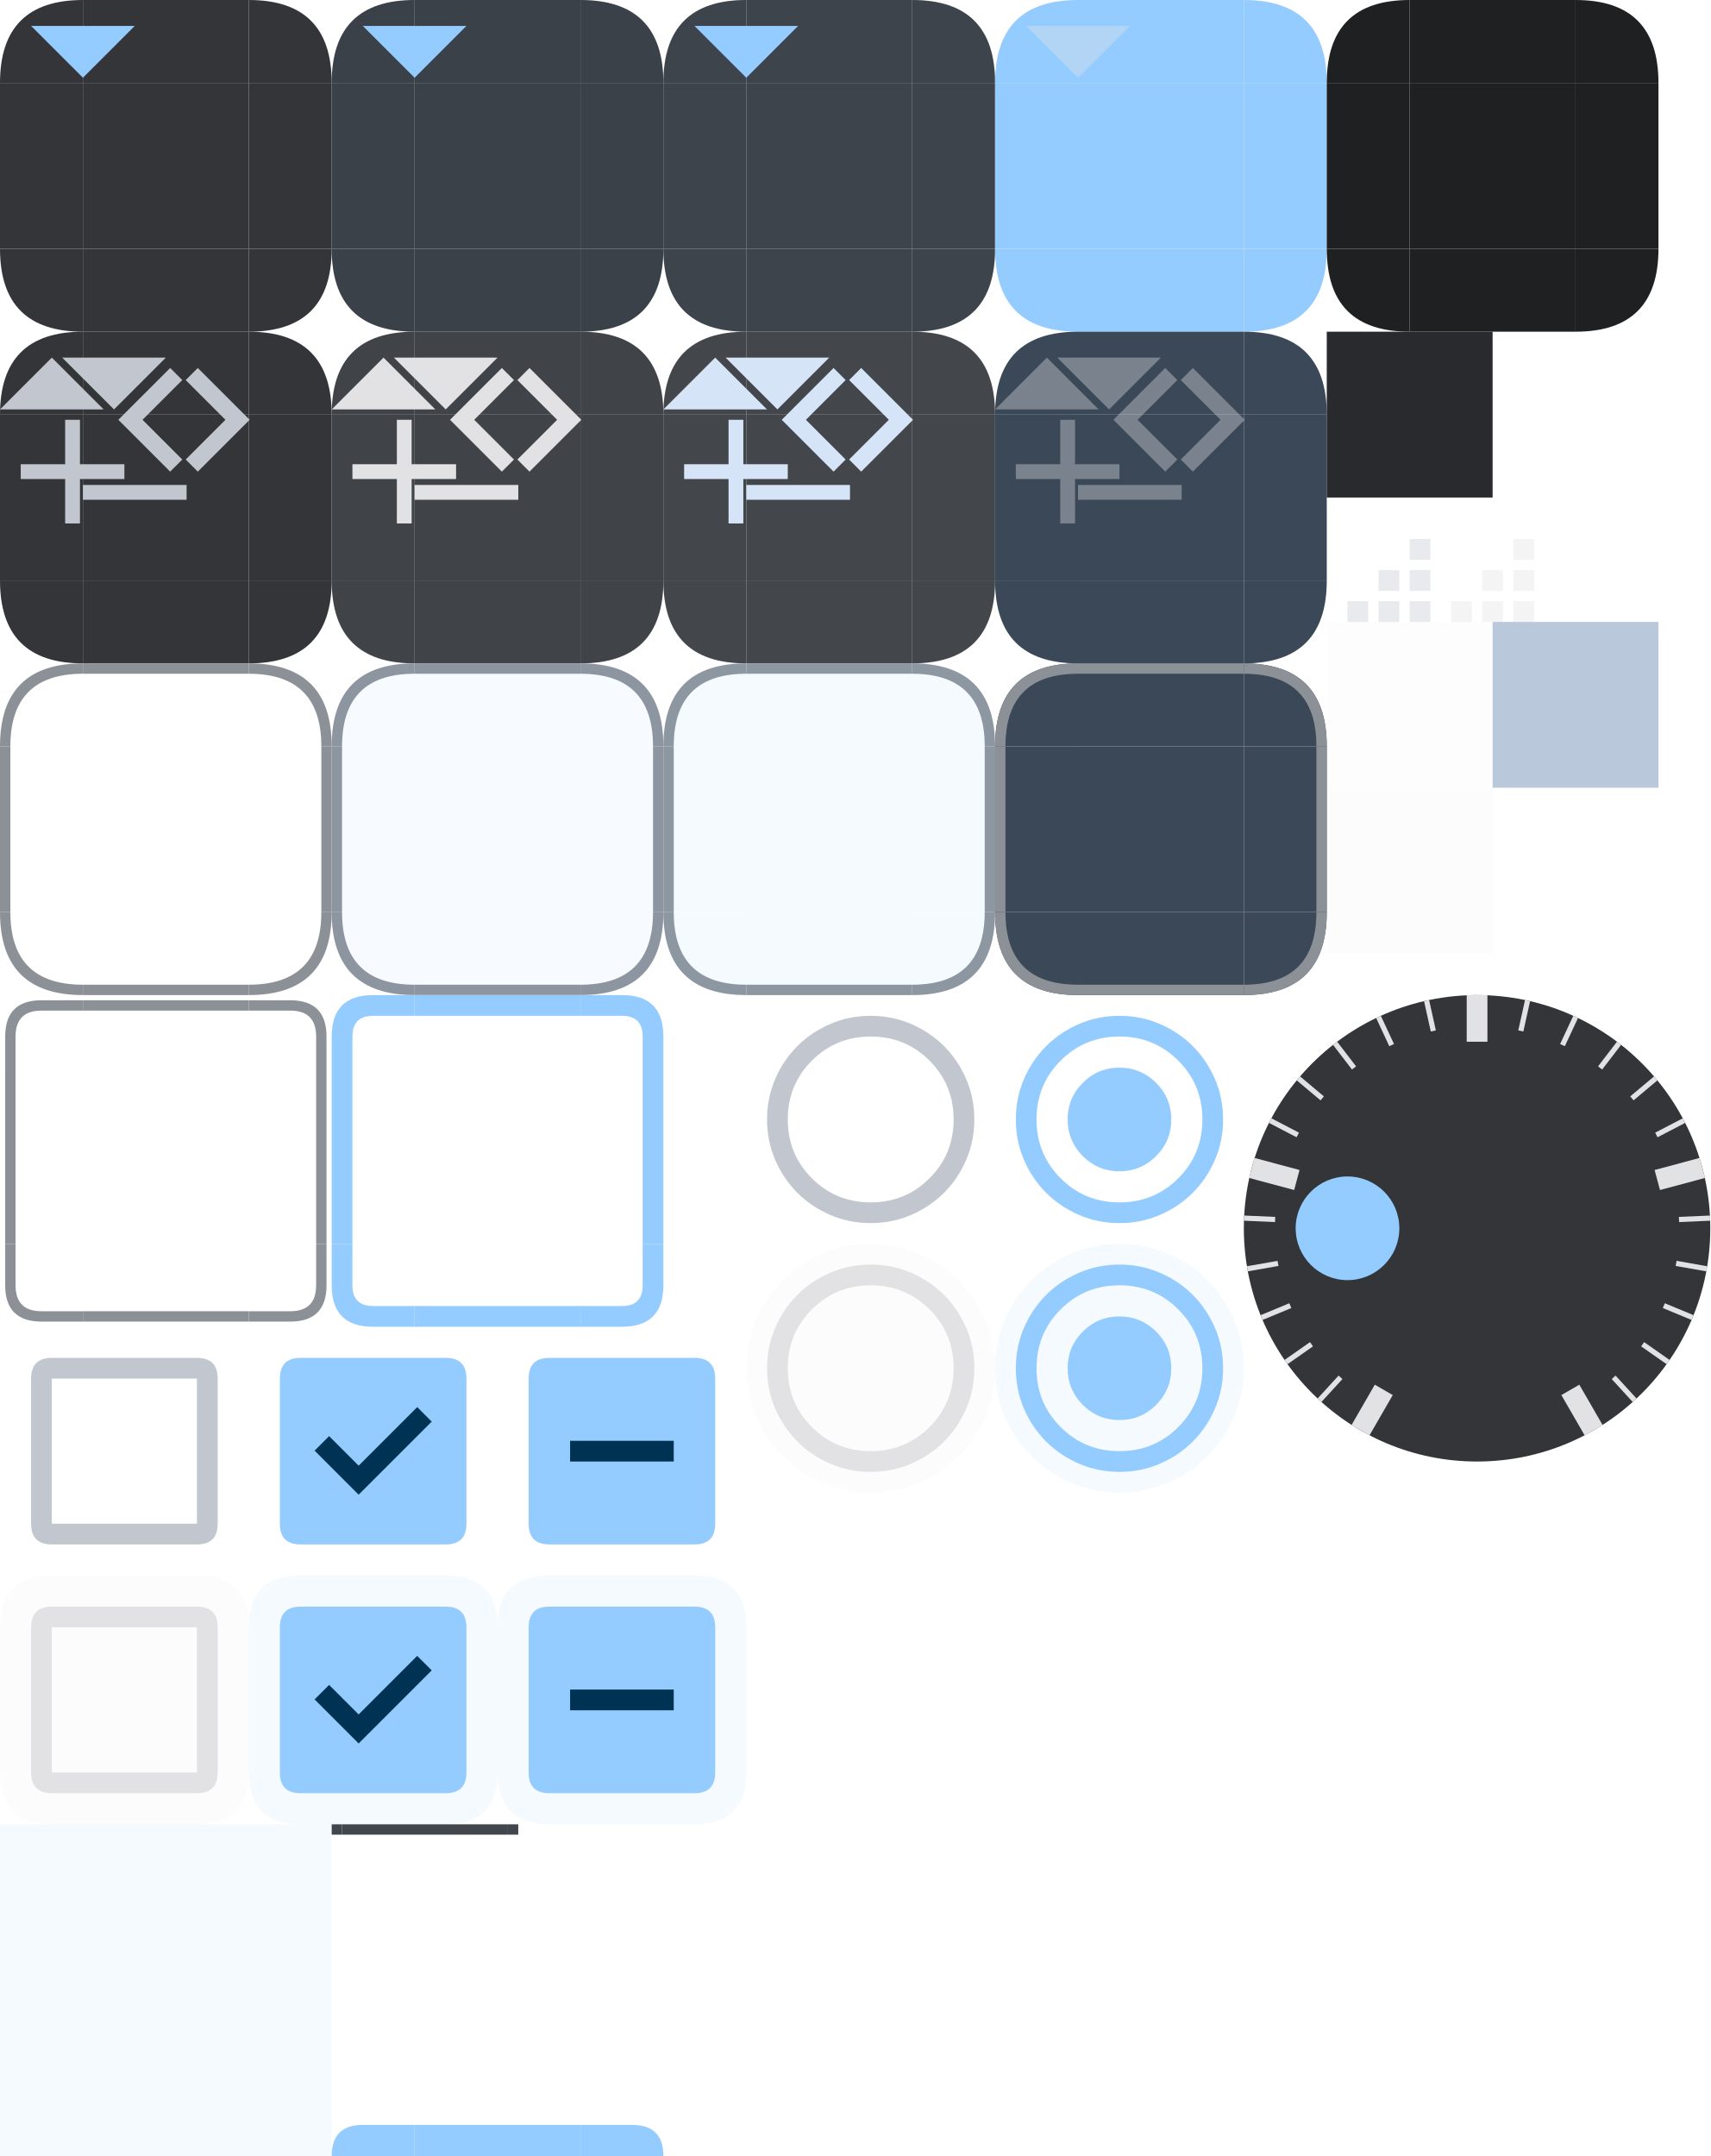
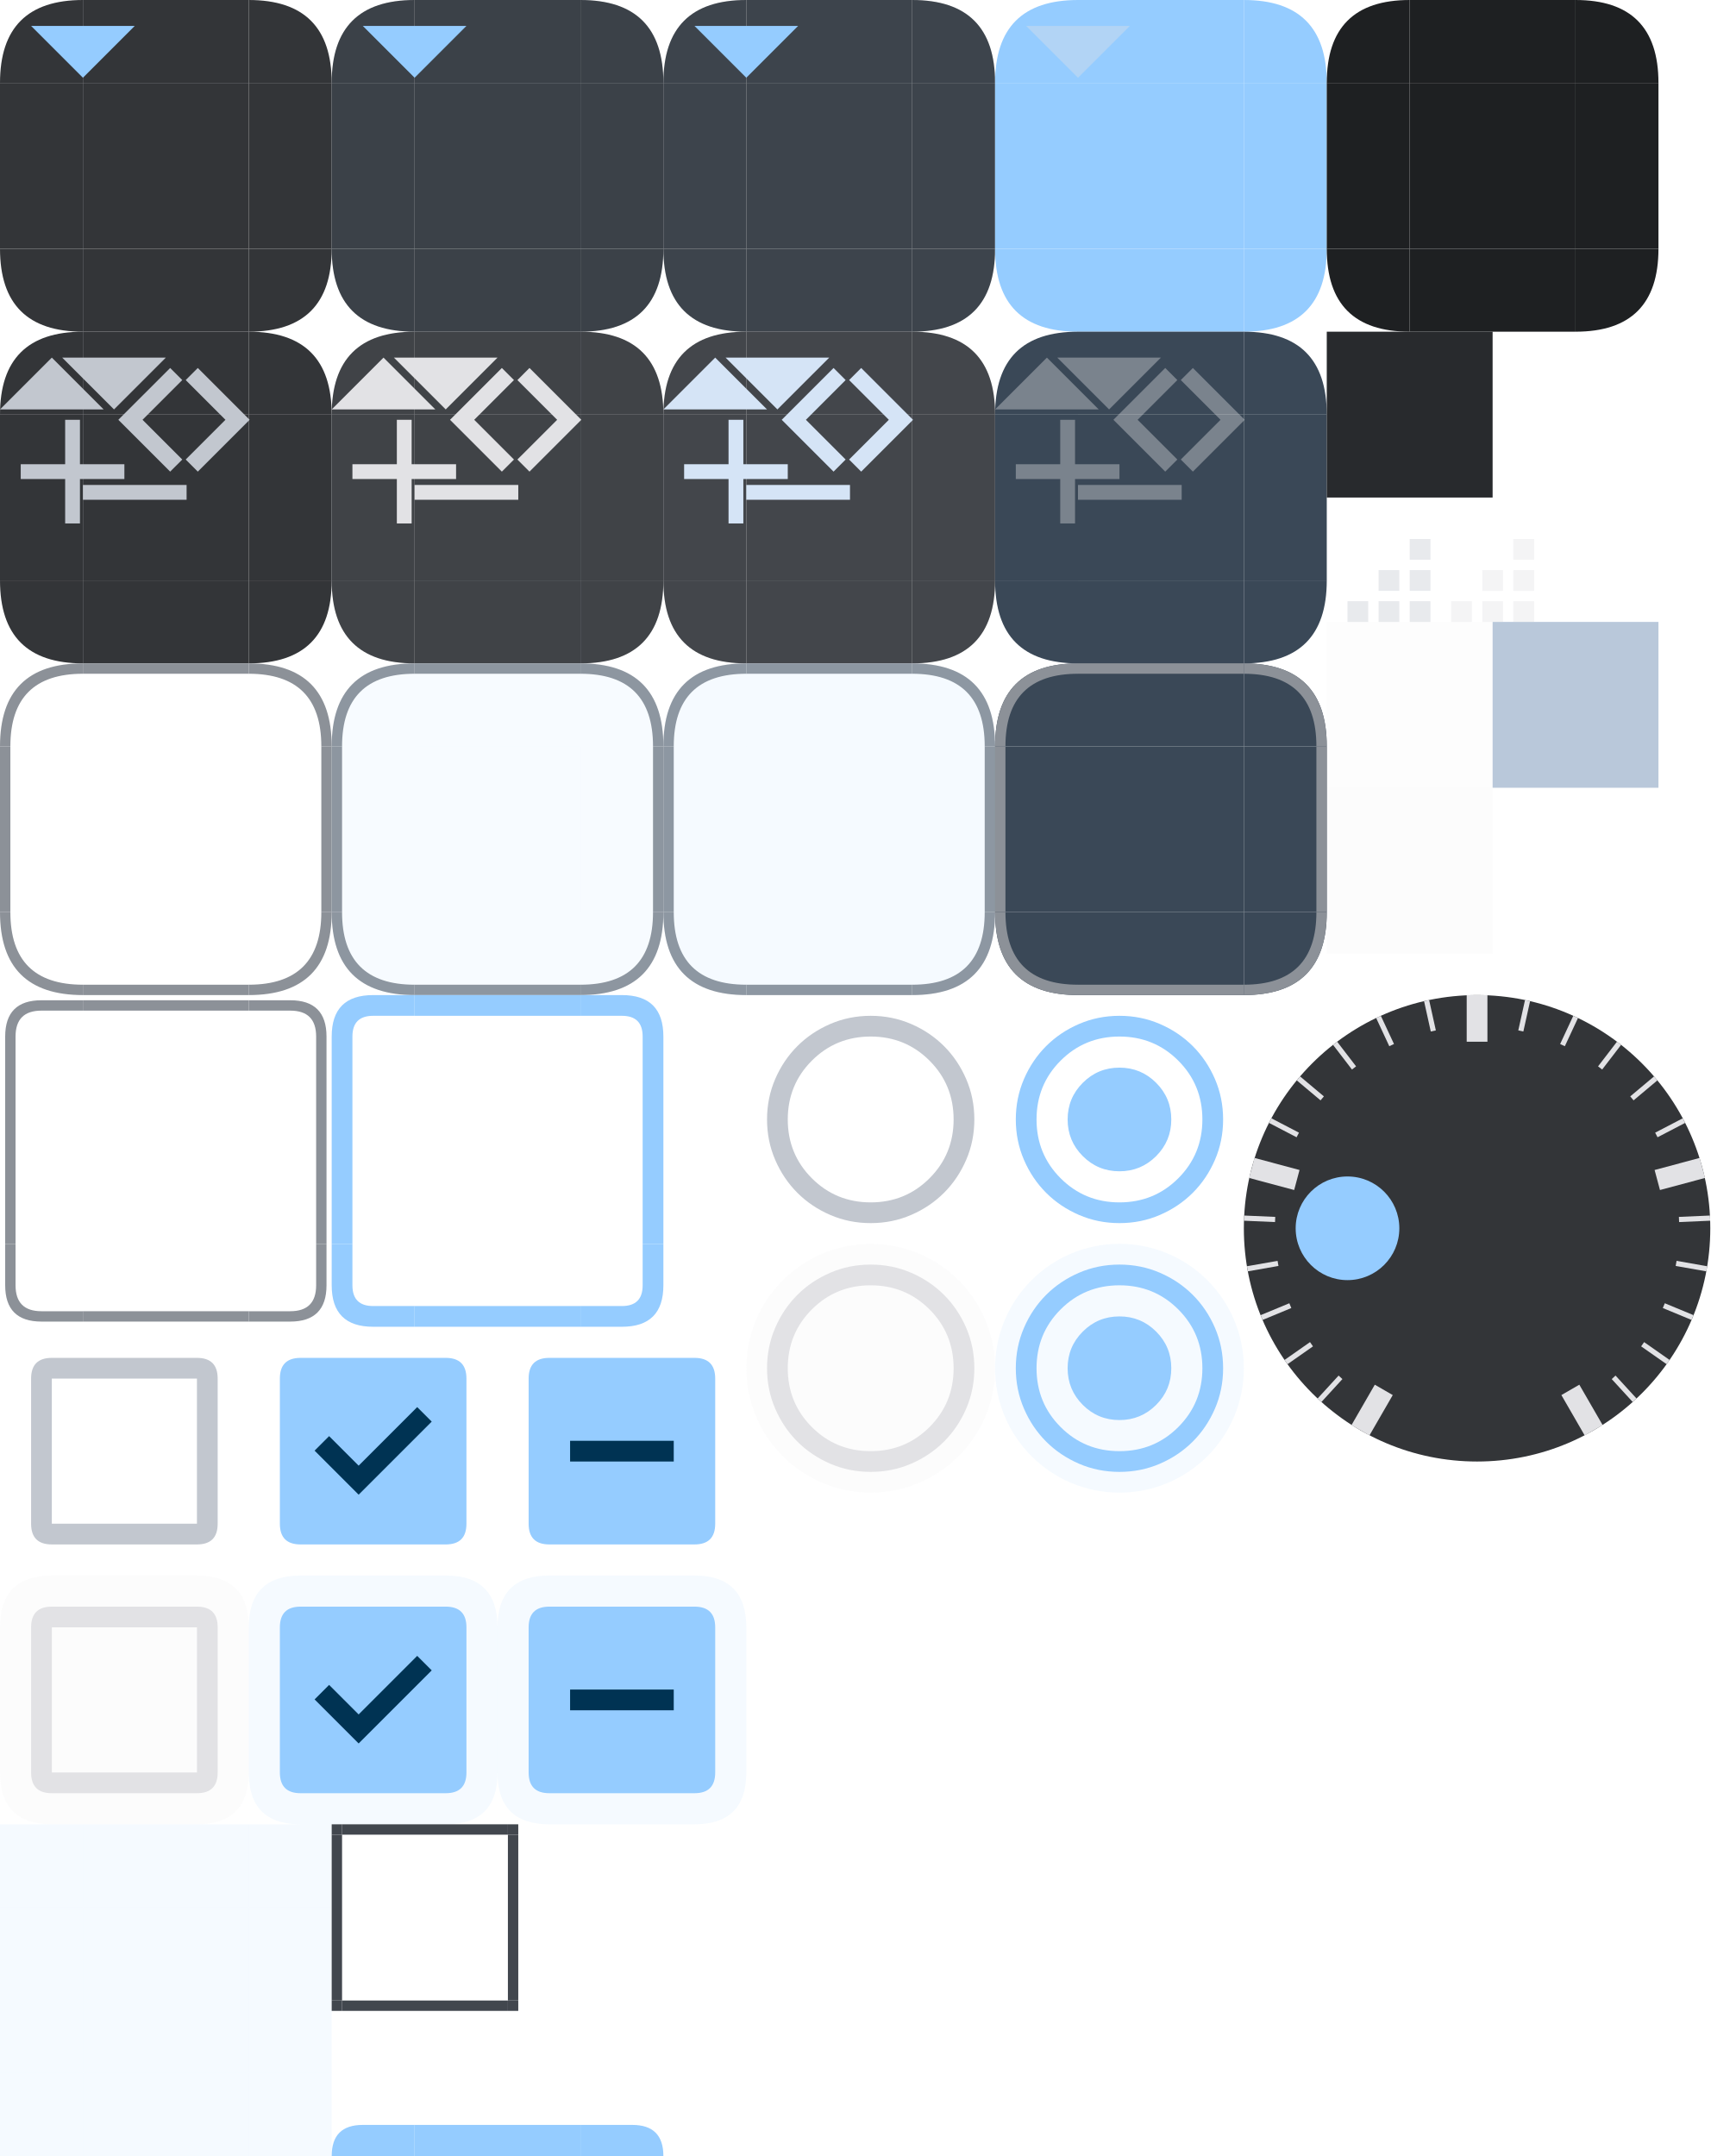
<svg xmlns="http://www.w3.org/2000/svg" width="165" height="208" viewBox="0 0 165 208">
  <defs>
    <style>
      .pri {
        fill: #95ccff;
      }

      .on-pri {
        fill: #003353;
      }

      .sec {
        fill: #b9c8da;
      }

      .sec-cont {
        fill: #3a4857;
      }

      .on-sec-cont {
        fill: #d5e4f6;
      }

      .surf {
        fill: #121416
      }

      .surf-cont {
        fill: #1e2022;
      }

      .surf-cont-high {
        fill: #282a2d;
      }

      .surf-cont-highest {
        fill: #333538;
      }

      .on-surf {
        fill: #e2e2e5;
      }

      .on-surf-var {
        fill: #c2c7cf;
      }

      .outline {
        fill: #8c9198;
      }

      .outline-var {
        fill: #42474e
      }

      .surf-var {
        fill: #42474e;
      }

      .disabled-back {
        fill: #e2e2e5;
        opacity: 0.12;
      }

      .disabled-text {
        fill: #e2e2e5;
        opacity: 0.38;
      }
    </style>
    <path id="r-8-tl" d="M 0,8 q 0,-8 8,-8 v 8 Z" />
    <rect id="sq-8-tl" width="8" height="8" />
    <rect id="sq-8-t" width="16" height="8" x="8" />
    <path id="r-8-tr" d="M 32,8 q 0,-8 -8,-8 v 8 Z" />
    <rect id="sq-8-tr" width="8" height="8" x="24" />
    <rect id="sq-8-l" width="8" height="16" y="8" />
    <rect id="sq-8-c" width="16" height="16" x="8" y="8" />
    <rect id="sq-8-r" width="8" height="16" x="24" y="8" />
    <path id="r-8-bl" d="M 0,24 q 0,8 8,8 v -8 Z" />
    <rect id="sq-8-bl" width="8" height="8" y="24" />
    <rect id="sq-8-b" width="16" height="8" x="8" y="24" />
    <path id="r-8-br" d="M 32,24 q 0,8 -8,8 v -8 Z" />
    <rect id="sq-8-br" width="8" height="8" x="24" y="24" />
    <rect id="icon-box" width="10" height="10" opacity="0" />
    <path id="add" d="M 4.286,5.714 H 0 V 4.286 H 4.286 V 0 H 5.714 V 4.286 H 10 V 5.714 H 5.714 V 10 H 4.286 Z" />
    <path id="down" d="M 5,7.5 0,2.5 h 10 z" />
    <path id="left" d="M 6.917,10 1.917,5 6.917,0 8.084,1.166 l -3.834,3.834 3.834,3.834 z" />
    <path id="minus" d="M -0.002,5.715 V 4.286 H 10.002 v 1.429 z" />
    <path id="right" d="M 5.75,5 1.917,1.167 3.083,0 l 5,5 -5,5 -1.167,-1.167 z" />
    <path id="up" d="m 0,7.5 5,-5 5,5 z" />
    <path id="maximize" d="M 0,9 V 1 H 10 V 9 Z M 1,8 H 9 V 3 H 1 Z" />
    <path id="radio-unchk" d="M 12,22 Q 9.925,22 8.1,21.213 6.275,20.425 4.925,19.075 3.575,17.725 2.788,15.9 2,14.075 2,12 2,9.925 2.788,8.1 3.575,6.275 4.925,4.925 6.275,3.575 8.1,2.788 9.925,2 12,2 14.075,2 15.9,2.788 17.725,3.575 19.075,4.925 20.425,6.275 21.213,8.1 22,9.925 22,12 q 0,2.075 -0.788,3.9 -0.788,1.825 -2.138,3.175 -1.35,1.35 -3.175,2.138 Q 14.075,22 12,22 Z m 0,-2 q 3.35,0 5.675,-2.325 Q 20,15.35 20,12 20,8.65 17.675,6.325 15.35,4 12,4 8.65,4 6.325,6.325 4,8.65 4,12 4,15.35 6.325,17.675 8.65,20 12,20 Z m 0,-8 z" />
    <path id="radio-chk" d="m 12,17 q 2.075,0 3.538,-1.463 Q 17,14.075 17,12 17,9.925 15.538,8.463 14.075,7 12,7 9.925,7 8.463,8.463 7,9.925 7,12 7,14.075 8.463,15.538 9.925,17 12,17 Z m 0,5 Q 9.925,22 8.1,21.213 6.275,20.425 4.925,19.075 3.575,17.725 2.788,15.9 2,14.075 2,12 2,9.925 2.788,8.1 3.575,6.275 4.925,4.925 6.275,3.575 8.1,2.788 9.925,2 12,2 14.075,2 15.9,2.788 17.725,3.575 19.075,4.925 20.425,6.275 21.213,8.1 22,9.925 22,12 q 0,2.075 -0.788,3.9 -0.788,1.825 -2.138,3.175 -1.35,1.35 -3.175,2.138 Q 14.075,22 12,22 Z m 0,-2 q 3.35,0 5.675,-2.325 Q 20,15.35 20,12 20,8.65 17.675,6.325 15.35,4 12,4 8.65,4 6.325,6.325 4,8.65 4,12 4,15.35 6.325,17.675 8.65,20 12,20 Z m 0,-8 z" />
    <path id="chk-box-frame" d="M 3,5 q 0,-2 2,-2 h 14 q 2,0, 2,2 v 14 q 0,2 -2,2 h -14 q -2,0 -2,-2 v -14 h 2 v 14 h 14 v -14 h -14 v 14 h -2 Z" />
    <path id="chk-box-back" d="M 0,5 q 0,-5 5,-5 h 14 q 5,0 5,5 v 14 q 0,5 -5,5 h -14 q -5,0 -5,-5 Z" />
    <path id="chk-box-chk" d="m 10.6,16.2 7.05,-7.05 -1.4,-1.4 -5.65,5.65 -2.85,-2.85 -1.4,1.4 z" />
    <path id="chk-box-box" d="M 3,5 q 0,-2 2,-2 h 14 q 2,0, 2,2 v 14 q 0,2 -2,2 h -14 q -2,0 -2,-2 Z" />
    <path id="chk-box-dash" d="M 7,13 H 17 V 11 H 7 Z " />
    <path id="sizegrip" d="M 2,10 h 2 v 2 h -2 v -2 z m 3,0 h 2 v 2 h -2 v -2 z m 3,0 h 2 v 2 h -2 v -2 z m -3,-3 h 2 v 2 h -2 v -2 z m 3,0 h 2 v 2 h -2 v -2 z m 0,-3 h 2 v 2 h -2 v -2 z" />
  </defs>
  <g id="button-group">
    <g id="button-normal-group">
      <use id="button-normal-topleft" href="#r-8-tl" class="surf-cont-highest" />
      <use id="button-normal-top" href="#sq-8-t" class="surf-cont-highest" />
      <use id="button-normal-topright" href="#r-8-tr" class="surf-cont-highest" />
      <use id="button-normal-left" href="#sq-8-l" class="surf-cont-highest" />
      <use id="button-normal" href="#sq-8-c" class="surf-cont-highest" />
      <use id="button-normal-right" href="#sq-8-r" class="surf-cont-highest" />
      <use id="button-normal-bottomleft" href="#r-8-bl" class="surf-cont-highest" />
      <use id="button-normal-bottom" href="#sq-8-b" class="surf-cont-highest" />
      <use id="button-normal-bottomright" href="#r-8-br" class="surf-cont-highest" />
      <g id="ar-1-down-normal" transform="translate(3)">
        <use href="#icon-box" />
        <use href="#down" class="pri" />
      </g>
    </g>
    <g id="button-focused-group" transform="translate(32)">
      <g id="button-focused-topleft">
        <use href="#button-normal-topleft" />
        <use href="#r-8-tl" class="pri" opacity="0.08" />
      </g>
      <g id="button-focused-top">
        <use href="#button-normal-top" />
        <use href="#sq-8-t" class="pri" opacity="0.08" />
      </g>
      <g id="button-focused-topright">
        <use href="#button-normal-topright" />
        <use href="#r-8-tr" class="pri" opacity="0.08" />
      </g>
      <g id="button-focused-left">
        <use href="#button-normal-left" />
        <use href="#sq-8-l" class="pri" opacity="0.08" />
      </g>
      <g id="button-focused">
        <use href="#button-normal" />
        <use href="#sq-8-c" class="pri" opacity="0.08" />
      </g>
      <g id="button-focused-right">
        <use href="#button-normal-right" />
        <use href="#sq-8-r" class="pri" opacity="0.08" />
      </g>
      <g id="button-focused-bottomleft">
        <use href="#button-normal-bottomleft" />
        <use href="#r-8-bl" class="pri" opacity="0.08" />
      </g>
      <g id="button-focused-bottom">
        <use href="#button-normal-bottom" />
        <use href="#sq-8-b" class="pri" opacity="0.08" />
      </g>
      <g id="button-focused-bottomright">
        <use href="#button-normal-bottomright" />
        <use href="#r-8-br" class="pri" opacity="0.08" />
      </g>
      <g id="ar-1-down-focused" transform="translate(3)">
        <use href="#icon-box" />
        <use href="#down" class="pri" />
      </g>
    </g>
    <g id="button-pressed-group" transform="translate(64)">
      <g id="button-pressed-topleft">
        <use href="#button-normal-topleft" />
        <use href="#r-8-tl" class="pri" opacity="0.1" />
      </g>
      <g id="button-pressed-top">
        <use href="#button-normal-top" />
        <use href="#sq-8-t" class="pri" opacity="0.1" />
      </g>
      <g id="button-pressed-topright">
        <use href="#button-normal-topright" />
        <use href="#r-8-tr" class="pri" opacity="0.1" />
      </g>
      <g id="button-pressed-left">
        <use href="#button-normal-left" />
        <use href="#sq-8-l" class="pri" opacity="0.1" />
      </g>
      <g id="button-pressed">
        <use href="#button-normal" />
        <use href="#sq-8-c" class="pri" opacity="0.1" />
      </g>
      <g id="button-pressed-right">
        <use href="#button-normal-right" />
        <use href="#sq-8-r" class="pri" opacity="0.1" />
      </g>
      <g id="button-pressed-bottomleft">
        <use href="#button-normal-bottomleft" />
        <use href="#r-8-bl" class="pri" opacity="0.1" />
      </g>
      <g id="button-pressed-bottom">
        <use href="#button-normal-bottom" />
        <use href="#sq-8-b" class="pri" opacity="0.1" />
      </g>
      <g id="button-pressed-bottomright">
        <use href="#button-normal-bottomright" />
        <use href="#r-8-br" class="pri" opacity="0.1" />
      </g>
      <g id="ar-1-down-pressed" transform="translate(3)">
        <use href="#icon-box" />
        <use href="#down" class="pri" />
      </g>
    </g>
    <g id="button-toggled-group" transform="translate(96)">
      <use id="button-toggled-topleft" href="#r-8-tl" class="pri" />
      <use id="button-toggled-top" href="#sq-8-t" class="pri" />
      <use id="button-toggled-topright" href="#r-8-tr" class="pri" />
      <use id="button-toggled-left" href="#sq-8-l" class="pri" />
      <use id="button-toggled" href="#sq-8-c" class="pri" />
      <use id="button-toggled-right" href="#sq-8-r" class="pri" />
      <use id="button-toggled-bottomleft" href="#r-8-bl" class="pri" />
      <use id="button-toggled-bottom" href="#sq-8-b" class="pri" />
      <use id="button-toggled-bottomright" href="#r-8-br" class="pri" />
      <g id="ar-1-down-disabled" transform="translate(3)">
        <use href="#icon-box" />
        <use href="#down" class="disabled-text" />
      </g>
    </g>
    <rect id="button-default-indicator" width="5" height="5" opacity="0" />
  </g>
  <g id="tool-button-group" transform="translate(0,32)">
    <g id="tool-button-normal-group">
      <use id="tool-button-normal-topleft" href="#r-8-tl" class="surf-cont-highest" />
      <use id="tool-button-normal-top" href="#sq-8-t" class="surf-cont-highest" />
      <use id="tool-button-normal-topright" href="#r-8-tr" class="surf-cont-highest" />
      <use id="tool-button-normal-left" href="#sq-8-l" class="surf-cont-highest" />
      <use id="tool-button-normal" href="#sq-8-c" class="surf-cont-highest" />
      <use id="tool-button-normal-right" href="#sq-8-r" class="surf-cont-highest" />
      <use id="tool-button-normal-bottomleft" href="#r-8-bl" class="surf-cont-highest" />
      <use id="tool-button-normal-bottom" href="#sq-8-b" class="surf-cont-highest" />
      <use id="tool-button-normal-bottomright" href="#r-8-br" class="surf-cont-highest" />
      <g id="arrow-up-normal">
        <use href="#icon-box" />
        <use href="#up" class="on-surf-var" />
      </g>
      <g id="arrow-down-normal" transform="translate(6,0)">
        <use href="#icon-box" />
        <use href="#down" class="on-surf-var" />
      </g>
      <g id="arrow-left-normal" transform="translate(9.5,3.5)">
        <use href="#icon-box" />
        <use href="#left" class="on-surf-var" />
      </g>
      <g id="arrow-right-normal" transform="translate(16,3.5)">
        <use href="#icon-box" />
        <use href="#right" class="on-surf-var" />
      </g>
      <g id="arrow-add-normal" transform="translate(2,8.5)">
        <use href="#icon-box" />
        <use href="#add" class="on-surf-var" />
      </g>
      <g id="arrow-minus-normal" transform="translate(8,10.5)">
        <use href="#icon-box" />
        <use href="#minus" class="on-surf-var" />
      </g>
    </g>
    <g id="tool-button-focused-group" transform="translate(32)">
      <g id="tool-button-focused-topleft">
        <use href="#button-normal-topleft" />
        <use href="#r-8-tl" class="on-sec-cont" opacity="0.08" />
      </g>
      <g id="tool-button-focused-top">
        <use href="#button-normal-top" />
        <use href="#sq-8-t" class="on-sec-cont" opacity="0.08" />
      </g>
      <g id="tool-button-focused-topright">
        <use href="#button-normal-topright" />
        <use href="#r-8-tr" class="on-sec-cont" opacity="0.08" />
      </g>
      <g id="tool-button-focused-left">
        <use href="#button-normal-left" />
        <use href="#sq-8-l" class="on-sec-cont" opacity="0.08" />
      </g>
      <g id="tool-button-focused">
        <use href="#button-normal" />
        <use href="#sq-8-c" class="on-sec-cont" opacity="0.08" />
      </g>
      <g id="tool-button-focused-right">
        <use href="#button-normal-right" />
        <use href="#sq-8-r" class="on-sec-cont" opacity="0.08" />
      </g>
      <g id="tool-button-focused-bottomleft">
        <use href="#button-normal-bottomleft" />
        <use href="#r-8-bl" class="on-sec-cont" opacity="0.08" />
      </g>
      <g id="tool-button-focused-bottom">
        <use href="#button-normal-bottom" />
        <use href="#sq-8-b" class="on-sec-cont" opacity="0.08" />
      </g>
      <g id="tool-button-focused-bottomright">
        <use href="#button-normal-bottomright" />
        <use href="#r-8-br" class="on-sec-cont" opacity="0.08" />
      </g>
      <g id="arrow-up-focused">
        <use href="#icon-box" />
        <use href="#up" class="on-surf" />
      </g>
      <g id="arrow-down-focused" transform="translate(6)">
        <use href="#icon-box" />
        <use href="#down" class="on-surf" />
      </g>
      <g id="arrow-left-focused" transform="translate(9.5,3.5)">
        <use href="#icon-box" />
        <use href="#left" class="on-surf" />
      </g>
      <g id="arrow-right-focused" transform="translate(16,3.5)">
        <use href="#icon-box" />
        <use href="#right" class="on-surf" />
      </g>
      <g id="arrow-add-focused" transform="translate(2,8.5)">
        <use href="#icon-box" />
        <use href="#add" class="on-surf" />
      </g>
      <g id="arrow-minus-focused" transform="translate(8,10.5)">
        <use href="#icon-box" />
        <use href="#minus" class="on-surf" />
      </g>
    </g>
    <g id="tool-button-pressed-group" transform="translate(64)">
      <g id="tool-button-pressed-topleft">
        <use href="#button-normal-topleft" />
        <use href="#r-8-tl" class="on-sec-cont" opacity="0.1" />
      </g>
      <g id="tool-button-pressed-top">
        <use href="#button-normal-top" />
        <use href="#sq-8-t" class="on-sec-cont" opacity="0.1" />
      </g>
      <g id="tool-button-pressed-topright">
        <use href="#button-normal-topright" />
        <use href="#r-8-tr" class="on-sec-cont" opacity="0.1" />
      </g>
      <g id="tool-button-pressed-left">
        <use href="#button-normal-left" />
        <use href="#sq-8-l" class="on-sec-cont" opacity="0.1" />
      </g>
      <g id="tool-button-pressed">
        <use href="#button-normal" />
        <use href="#sq-8-c" class="on-sec-cont" opacity="0.1" />
      </g>
      <g id="tool-button-pressed-right">
        <use href="#button-normal-right" />
        <use href="#sq-8-r" class="on-sec-cont" opacity="0.1" />
      </g>
      <g id="tool-button-pressed-bottomleft">
        <use href="#button-normal-bottomleft" />
        <use href="#r-8-bl" class="on-sec-cont" opacity="0.1" />
      </g>
      <g id="tool-button-pressed-bottom">
        <use href="#button-normal-bottom" />
        <use href="#sq-8-b" class="on-sec-cont" opacity="0.1" />
      </g>
      <g id="tool-button-pressed-bottomright">
        <use href="#button-normal-bottomright" />
        <use href="#r-8-br" class="on-sec-cont" opacity="0.1" />
      </g>
      <g id="arrow-up-pressed">
        <use href="#icon-box" />
        <use href="#up" class="on-sec-cont" />
      </g>
      <g id="arrow-down-pressed" transform="translate(6)">
        <use href="#icon-box" />
        <use href="#down" class="on-sec-cont" />
      </g>
      <g id="arrow-left-pressed" transform="translate(9.5,3.5)">
        <use href="#icon-box" />
        <use href="#left" class="on-sec-cont" />
      </g>
      <g id="arrow-right-pressed" transform="translate(16,3.5)">
        <use href="#icon-box" />
        <use href="#right" class="on-sec-cont" />
      </g>
      <g id="arrow-add-pressed" transform="translate(2,8.5)">
        <use href="#icon-box" />
        <use href="#add" class="on-sec-cont" />
      </g>
      <g id="arrow-minus-pressed" transform="translate(8,10.5)">
        <use href="#icon-box" />
        <use href="#minus" class="on-sec-cont" />
      </g>
    </g>
    <g id="tool-button-toggled-group" transform="translate(96)">
      <use id="tool-button-toggled-topleft" href="#r-8-tl" class="sec-cont" />
      <use id="tool-button-toggled-top" href="#sq-8-t" class="sec-cont" />
      <use id="tool-button-toggled-topright" href="#r-8-tr" class="sec-cont" />
      <use id="tool-button-toggled-left" href="#sq-8-l" class="sec-cont" />
      <use id="tool-button-toggled" href="#sq-8-c" class="sec-cont" />
      <use id="tool-button-toggled-right" href="#sq-8-r" class="sec-cont" />
      <use id="tool-button-toggled-bottomleft" href="#r-8-bl" class="sec-cont" />
      <use id="tool-button-toggled-bottom" href="#sq-8-b" class="sec-cont" />
      <use id="tool-button-toggled-bottomright" href="#r-8-br" class="sec-cont" />
      <g id="arrow-up-disabled">
        <use href="#icon-box" />
        <use href="#up" class="disabled-text" />
      </g>
      <g id="arrow-down-disabled" transform="translate(6)">
        <use href="#icon-box" />
        <use href="#down" class="disabled-text" />
      </g>
      <g id="arrow-left-disabled" transform="translate(9.5,3.5)">
        <use href="#icon-box" />
        <use href="#left" class="disabled-text" />
      </g>
      <g id="arrow-right-disabled" transform="translate(16,3.5)">
        <use href="#icon-box" />
        <use href="#right" class="disabled-text" />
      </g>
      <g id="arrow-add-disabled" transform="translate(2,8.5)">
        <use href="#icon-box" />
        <use href="#add" class="disabled-text" />
      </g>
      <g id="arrow-minus-disabled" transform="translate(8,10.5)">
        <use href="#icon-box" />
        <use href="#minus" class="disabled-text" />
      </g>
    </g>
  </g>
  <g id="toolbar-button-group" transform="translate(0,60)">
    <g id="toolbar-button-normal-group">
      <g id="toolbar-button-normal-topleft">
        <rect id="toolbar-button-normal-topleft-1" width="8" height="12" opacity="0" />
        <path id="toolbar-button-normal-topleft-2" d="M 0,12 q 0,-8 8,-8 v 1 q -7,0 -7,7 h -1 z" class="outline" />
      </g>
      <g id="toolbar-button-normal-top">
        <rect id="toolbar-button-normal-top-1" width="16" height="12" x="8" opacity="0" />
        <rect id="toolbar-button-normal-top-2" width="16" height="1" x="8" y="4" class="outline" />
      </g>
      <g id="toolbar-button-normal-topright">
        <rect id="toolbar-button-normal-topright-1" width="8" height="12" x="24" opacity="0" />
        <path id="toolbar-button-normal-topright-2" d="M 32,12 q 0,-8 -8,-8 v 1 q 7,0 7,7 h 1 z" class="outline" />
      </g>
      <g id="toolbar-button-normal-left">
        <use href="#sq-8-l" y="4" opacity="0" />
        <rect id="toolbar-button-normal-left-1" width="1" height="16" x="0" y="12" class="outline" />
      </g>
      <use id="toolbar-button-normal" href="#sq-8-c" y="4" opacity="0" />
      <g id="toolbar-button-normal-right">
        <use href="#sq-8-r" y="4" opacity="0" />
        <rect id="toolbar-button-normal-right-1" width="1" height="16" x="31" y="12" class="outline" />
      </g>
      <g id="toolbar-button-normal-bottomleft">
        <rect id="toolbar-button-normal-bottomleft-1" width="8" height="12" x="0" y="28" opacity="0" />
        <path id="toolbar-button-normal-bottomleft-2" d="M 0,28 q 0,8 8,8 v -1 q -7,0 -7,-7 h -1 z" class="outline" />
      </g>
      <g id="toolbar-button-normal-bottom">
        <rect id="toolbar-button-normal-bottom-1" width="16" height="12" x="8" y="28" opacity="0" />
        <rect id="toolbar-button-normal-bottom-2" width="16" height="1" x="8" y="35" class="outline" />
      </g>
      <g id="toolbar-button-normal-bottomright">
        <rect id="toolbar-button-normal-bottomright-1" width="8" height="12" x="24" y="28" opacity="0" />
        <path id="toolbar-button-normal-bottomright-2" d="M 32,28 q 0,8 -8,8 v -1 q 7,0 7,-7 h 1 z" class="outline" />
      </g>
    </g>
    <g id="toolbar-button-focused-group" transform="translate(32)">
      <g id="toolbar-button-focused-topleft">
        <use href="#toolbar-button-normal-topleft" />
        <use href="#r-8-tl" y="4" class="pri" opacity="0.08" />
      </g>
      <g id="toolbar-button-focused-top">
        <use href="#toolbar-button-normal-top" />
        <use href="#sq-8-t" y="4" class="pri" opacity="0.08" />
      </g>
      <g id="toolbar-button-focused-topright">
        <use href="#toolbar-button-normal-topright" />
        <use href="#r-8-tr" y="4" class="pri" opacity="0.08" />
      </g>
      <g id="toolbar-button-focused-left">
        <use href="#toolbar-button-normal-left" />
        <use href="#sq-8-l" y="4" class="pri" opacity="0.08" />
      </g>
      <g id="toolbar-button-focused">
        <use href="#toolbar-button-normal" />
        <use href="#sq-8-c" y="4" class="pri" opacity="0.08" />
      </g>
      <g id="toolbar-button-focused-right">
        <use href="#toolbar-button-normal-right" />
        <use href="#sq-8-r" y="4" class="pri" opacity="0.08" />
      </g>
      <g id="toolbar-button-focused-bottomleft">
        <use href="#toolbar-button-normal-bottomleft" />
        <use href="#r-8-bl" y="4" class="pri" opacity="0.08" />
      </g>
      <g id="toolbar-button-focused-bottom">
        <use href="#toolbar-button-normal-bottom" />
        <use href="#sq-8-b" y="4" class="pri" opacity="0.08" />
      </g>
      <g id="toolbar-button-focused-bottomright">
        <use href="#toolbar-button-normal-bottomright" />
        <use href="#r-8-br" y="4" class="pri" opacity="0.08" />
      </g>
    </g>
    <g id="toolbar-button-pressed-group" transform="translate(64)">
      <g id="toolbar-button-pressed-topleft">
        <use href="#toolbar-button-normal-topleft" />
        <use href="#r-8-tl" y="4" class="pri" opacity="0.1" />
      </g>
      <g id="toolbar-button-pressed-top">
        <use href="#toolbar-button-normal-top" />
        <use href="#sq-8-t" y="4" class="pri" opacity="0.1" />
      </g>
      <g id="toolbar-button-pressed-topright">
        <use href="#toolbar-button-normal-topright" />
        <use href="#r-8-tr" y="4" class="pri" opacity="0.1" />
      </g>
      <g id="toolbar-button-pressed-left">
        <use href="#toolbar-button-normal-left" />
        <use href="#sq-8-l" y="4" class="pri" opacity="0.1" />
      </g>
      <g id="toolbar-button-pressed">
        <use href="#toolbar-button-normal" />
        <use href="#sq-8-c" y="4" class="pri" opacity="0.1" />
      </g>
      <g id="toolbar-button-pressed-right">
        <use href="#toolbar-button-normal-right" />
        <use href="#sq-8-r" y="4" class="pri" opacity="0.1" />
      </g>
      <g id="toolbar-button-pressed-bottomleft">
        <use href="#toolbar-button-normal-bottomleft" />
        <use href="#r-8-bl" y="4" class="pri" opacity="0.1" />
      </g>
      <g id="toolbar-button-pressed-bottom">
        <use href="#toolbar-button-normal-bottom" />
        <use href="#sq-8-b" y="4" class="pri" opacity="0.1" />
      </g>
      <g id="toolbar-button-pressed-bottomright">
        <use href="#toolbar-button-normal-bottomright" />
        <use href="#r-8-br" y="4" class="pri" opacity="0.1" />
      </g>
    </g>
    <g id="toolbar-button-toggled-group" transform="translate(96)">
      <g id="toolbar-button-toggled-topleft">
        <use href="#toolbar-button-normal-topleft-1" />
        <use href="#r-8-tl" y="4" class="sec-cont" />
        <use href="#toolbar-button-normal-topleft-2" />
      </g>
      <g id="toolbar-button-toggled-top">
        <use href="#toolbar-button-normal-top-1" />
        <use href="#sq-8-t" y="4" class="sec-cont" />
        <use href="#toolbar-button-normal-top-2" />
      </g>
      <g id="toolbar-button-toggled-topright">
        <use href="#toolbar-button-normal-topright-1" />
        <use href="#r-8-tr" y="4" class="sec-cont" />
        <use href="#toolbar-button-normal-topright-2" />
      </g>
      <g id="toolbar-button-toggled-left">
        <use href="#sq-8-l" y="4" class="sec-cont" />
        <use href="#toolbar-button-normal-left-1" />
      </g>
      <use id="toolbar-button-toggled" href="#sq-8-c" y="4" class="sec-cont" />
      <g id="toolbar-button-toggled-right">
        <use href="#sq-8-r" y="4" class="sec-cont" />
        <use href="#toolbar-button-normal-right-1" />
      </g>
      <g id="toolbar-button-toggled-bottomleft">
        <use href="#toolbar-button-normal-bottomleft-1" />
        <use href="#r-8-bl" y="4" class="sec-cont" />
        <use href="#toolbar-button-normal-bottomleft-2" />
      </g>
      <g id="toolbar-button-toggled-bottom">
        <use href="#toolbar-button-normal-bottom-1" />
        <use href="#sq-8-t" y="28" class="sec-cont" />
        <use href="#toolbar-button-normal-bottom-2" />
      </g>
      <g id="toolbar-button-toggled-bottomright">
        <use href="#toolbar-button-normal-bottomright-1" />
        <use href="#r-8-br" y="4" class="sec-cont" />
        <use href="#toolbar-button-normal-bottomright-2" />
      </g>
    </g>
  </g>
  <g id="lineedit-group" transform="translate(0,96)">
    <g id="lineedit-normal-group">
      <g id="lineedit-normal-topleft">
        <rect id="lineedit-normal-topleft-1" width="8" height="8" x="0" y="0" opacity="0" />
        <path d="M 0.5,4 q 0,-3.5 3.5,-3.5 h 4 v 1 h -4 q -2.5,0 -2.5,2.5 v 4 h -1 Z" class="outline" />
      </g>
      <g id="lineedit-normal-top">
        <rect id="lineedit-normal-top-1" width="16" height="8" x="8" y="0" opacity="0" />
        <rect id="lineedit-normal-top-2" width="16" height="1" x="8" y="0.5" class="outline" />
      </g>
      <g id="lineedit-normal-topright">
        <use href="#lineedit-normal-topleft-1" x="24" />
        <path d="M 31.5,4 q 0,-3.5 -3.5,-3.5 h -4 v 1 h 4 q 2.5,0 2.5,2.5 v 4 h 1 Z" class="outline" />
      </g>
      <g id="lineedit-normal-left">
        <rect id="lineedit-normal-left-1" width="8" height="16" x="0" y="8" opacity="0" />
        <rect id="lineedit-normal-left-2" width="1" height="16" x="0.5" y="8" class="outline" />
      </g>
      <g id="lineedit-normal-right">
        <use href="#lineedit-normal-left-1" x="24" />
        <use href="#lineedit-normal-left-2" x="30" />
      </g>
      <g id="lineedit-normal-bottomleft">
        <use href="#lineedit-normal-topleft-1" x="0" y="24" />
        <path d="M 0.5,28 q 0,3.5 3.5,3.5 h 4 v -1 h -4 q -2.5,0 -2.5,-2.5 v -4 h -1 Z" class="outline" />
      </g>
      <g id="lineedit-normal-bottom">
        <use href="#lineedit-normal-top-1" y="24" />
        <use href="#lineedit-normal-top-2" y="30" />
      </g>
      <g id="lineedit-normal-bottomright">
        <use href="#lineedit-normal-topleft-1" x="24" y="24" />
        <path d="M 31.5,28 q 0,3.5 -3.5,3.5 h -4 v -1 h 4 q 2.5,0 2.5,-2.5 v -4 h 1 Z" class="outline" />
      </g>
    </g>
    <g id="lineedit-focused-group" transform="translate(32,0)">
      <path id="lineedit-focused-topleft" d="M 0,4 q 0,-4 4,-4 h 4 v 2 h -4 q -2,0 -2,2 v 4 h -2 Z" class="pri" />
      <g id="lineedit-focused-top">
        <use href="#lineedit-normal-top-1" />
        <rect id="lineedit-focused-top-1" width="16" height="2" x="8" y="0" class="pri" />
      </g>
      <path id="lineedit-focused-topright" d="M 32,4 q 0,-4 -4,-4 h -4 v 2 h 4 q 2,0 2,2 v 4 h 2 Z" class="pri" />
      <g id="lineedit-focused-left">
        <use href="#lineedit-normal-left-1" />
        <rect id="lineedit-focused-left-1" width="2" height="16" x="0" y="8" class="pri" />
      </g>
      <g id="lineedit-focused-right">
        <use href="#lineedit-normal-left-1" x="24" />
        <use href="#lineedit-focused-left-1" x="30" />
      </g>
      <path id="lineedit-focused-bottomleft" d="M 0,28 q 0,4 4,4 h 4 v -2 h -4 q -2,0 -2,-2 v -4 h -2 Z" class="pri" />
      <g id="lineedit-focused-bottom">
        <use href="#lineedit-normal-top-1" y="24" />
        <use href="#lineedit-focused-top-1" y="30" />
      </g>
      <path id="lineedit-focused-bottomright" d="M 32,28 q 0,4 -4,4 h -4 v -2 h 4 q 2,0 2,-2 v -4 h 2 Z" class="pri" />
    </g>
  </g>
  <g id="radio-group" transform="translate(72,96)">
    <g id="radio-normal">
      <circle cx="12" cy="12" r="12" opacity="0" />
      <use href="#radio-unchk" class="on-surf-var" />
    </g>
    <g id="radio-focused">
      <circle cx="12" cy="36" r="12" class="on-surf" opacity="0.1" />
      <use href="#radio-unchk" x="0" y="24" class="on-surf" />
    </g>
    <g id="radio-checked-normal">
      <circle cx="36" cy="12" r="12" opacity="0" />
      <use href="#radio-chk" x="24" y="0" class="pri" />
    </g>
    <g id="g100">
      <circle cx="36" cy="36" r="12" class="pri" opacity="0.1" />
      <use href="#radio-chk" x="24" y="24" class="pri" />
    </g>
  </g>
  <g id="checkbox-group" transform="translate(0,128)">
    <g id="checkbox-normal">
      <use href="#chk-box-back" x="0" y="0" opacity="0" />
      <use href="#chk-box-frame" x="0" y="0" class="on-surf-var" />
    </g>
    <g id="checkbox-focused">
      <use href="#chk-box-back" x="0" y="24" class="on-surf" opacity="0.1" />
      <use href="#chk-box-frame" x="0" y="24" class="on-surf" />
    </g>
    <g id="checkbox-checked-normal">
      <use href="#chk-box-back" x="24" y="0" opacity="0" />
      <use href="#chk-box-box" x="24" y="0" class="pri" />
      <use href="#chk-box-chk" x="24" y="0" class="on-pri" />
    </g>
    <g id="checkbox-checked-focused">
      <use href="#chk-box-back" x="24" y="24" class="pri" opacity="0.1" />
      <use href="#chk-box-box" x="24" y="24" class="pri" />
      <use href="#chk-box-chk" x="24" y="24" class="on-pri" />
    </g>
    <g id="checkbox-tristate-normal">
      <use href="#chk-box-back" x="48" y="0" opacity="0" />
      <use href="#chk-box-box" x="48" y="0" class="pri" />
      <use href="#chk-box-dash" x="48" y="0" class="on-pri" />
    </g>
    <g id="checkbox-tristate-focused">
      <use href="#chk-box-back" x="48" y="24" class="pri" opacity="0.1" />
      <use href="#chk-box-box" x="48" y="24" class="pri" />
      <use href="#chk-box-dash" x="48" y="24" class="on-pri" />
    </g>
  </g>
  <g id="common-group" transform="translate(128)">
    <use id="common-normal-topleft" href="#r-8-tl" class="surf-cont" />
    <use id="common-normal-top" href="#sq-8-t" class="surf-cont" />
    <use id="common-normal-topright" href="#r-8-tr" class="surf-cont" />
    <use id="common-normal-left" href="#sq-8-l" class="surf-cont" />
    <use id="common-normal" href="#sq-8-c" class="surf-cont" />
    <use id="common-normal-right" href="#sq-8-l" x="24" class="surf-cont" />
    <use id="common-normal-bottomleft" href="#r-8-bl" class="surf-cont" />
    <use id="common-normal-bottom" href="#sq-8-t" y="24" class="surf-cont" />
    <use id="common-normal-bottomright" href="#r-8-br" class="surf-cont" />
  </g>
  <g id="toolbar-group" transform="translate(128,32)">
    <use id="toolbar-normal" x="-8" y="-8" href="#sq-8-c" class="surf-cont-high" />
  </g>
  <g id="sizegrip-group" transform="translate(128,48)">
    <use id="sizegrip-normal" href="#sizegrip" class="on-surf-var" opacity="0.38" />
    <use id="sizegrip-focused" href="#sizegrip" x="10" class="on-surf" opacity="0.38" />
  </g>
  <g id="tab-group" transform="translate(0,176)">
    <use id="tab-normal-topleft" href="#sq-8-tl" opacity="0" />
    <use id="tab-normal-top" href="#sq-8-t" opacity="0" />
    <use id="tab-normal-topright" href="#sq-8-tr" opacity="0" />
    <use id="tab-normal-left" href="#sq-8-l" opacity="0" />
    <use id="tab-normal" href="#sq-8-c" opacity="0" />
    <use id="tab-normal-right" href="#sq-8-r" opacity="0" />
    <use id="tab-normal-bottomleft" href="#sq-8-bl" opacity="0" />
    <use id="tab-normal-bottom" href="#sq-8-b" opacity="0" />
    <use id="tab-normal-bottomright" href="#sq-8-br" opacity="0" />
    <use id="tab-focused-topleft" href="#sq-8-tl" class="pri" opacity="0.1" />
    <use id="tab-focused-top" href="#sq-8-t" class="pri" opacity="0.1" />
    <use id="tab-focused-topright" href="#sq-8-tr" class="pri" opacity="0.1" />
    <use id="tab-focused-left" href="#sq-8-l" class="pri" opacity="0.1" />
    <use id="tab-focused" href="#sq-8-c" class="pri" opacity="0.1" />
    <use id="tab-focused-right" href="#sq-8-r" class="pri" opacity="0.1" />
    <use id="tab-focused-bottomleft" href="#sq-8-bl" class="pri" opacity="0.1" />
    <use id="tab-focused-bottom" href="#sq-8-b" class="pri" opacity="0.1" />
    <use id="tab-focused-bottomright" href="#sq-8-br" class="pri" opacity="0.1" />
    <use id="tab-toggled-topleft" href="#tab-normal-topleft" x="32" />
    <use id="tab-toggled-top" href="#tab-normal-top" x="32" />
    <use id="tab-toggled-topright" href="#tab-normal-topright" x="32" />
    <use id="tab-toggled-left" href="#tab-normal-left" x="32" />
    <use id="tab-toggled" href="#tab-normal" x="32" />
    <use id="tab-toggled-right" href="#tab-normal-right" x="32" />
    <g id="tab-toggled-bottomleft">
      <use href="#tab-normal-bottomleft" x="32" />
      <path d="M 32,32 q 0,-3 3,-3 h 5 v 3 Z" class="pri" />
    </g>
    <g id="tab-toggled-bottom">
      <use href="#tab-normal-bottom" x="32" />
      <rect width="16" height="3" x="40" y="29" class="pri" />
    </g>
    <g id="tab-toggled-bottomright">
      <use href="#tab-normal-bottomright" x="32" />
      <path d="M 64,32 q 0,-3 -3,-3 h -5 v 3 Z" class="pri" />
    </g>
    <rect id="tabframe-normal-topleft" width="1" height="1" x="32" class="surf-var" />
    <rect id="tabframe-normal-top" width="16" height="1" x="33" class="surf-var" />
    <rect id="tabframe-normal-topright" width="1" height="1" x="49" class="surf-var" />
-     <rect id="tabframe-normal-left" width="1" height="16" x="32" y="1" opacity="0" />
-     <rect id="tabframe-normal-right" width="1" height="16" x="49" y="1" opacity="0" />
-     <rect id="tabframe-normal-bottomleft" width="1" height="1" x="32" y="17" opacity="0" />
-     <rect id="tabframe-normal-bottom" width="16" height="1" x="33" y="17" opacity="0" />
-     <rect id="tabframe-normal-bottomright" width="1" height="1" x="49" y="17" opacity="0" />
+     <rect id="tabframe-normal-left" width="1" height="16" x="32" y="1" class="surf-var" />
+     <rect id="tabframe-normal-right" width="1" height="16" x="49" y="1" class="surf-var" />
+     <rect id="tabframe-normal-bottomleft" width="1" height="1" x="32" y="17" class="surf-var" />
+     <rect id="tabframe-normal-bottom" width="16" height="1" x="33" y="17" class="surf-var" />
+     <rect id="tabframe-normal-bottomright" width="1" height="1" x="49" y="17" class="surf-var" />
  </g>
  <g id="dial-group" transform="translate(120,96)">
    <circle id="dial" cx="22.5" cy="22.5" r="22.5" class="surf-cont-highest" />
    <g id="dial-notches">
      <rect width="45" height="45" x="0" y="0" opacity="0" />
      <path d="M 12.116,42.486 L 14.366,38.589 L 12.634,37.589 L 10.384,41.486 z M 7.484,39.258 L 9.51,37.046 L 9.142,36.708 L 7.115,38.92 z M 4.213,35.61 L 6.67,33.89 L 6.383,33.48 L 3.926,35.201 z M 1.808,31.341 L 4.58,30.193 L 4.389,29.731 L 1.617,30.879 z M 0.385,26.653 L 3.34,26.132 L 3.253,25.64 L 0.298,26.161 z M 0.011,21.768 L 3.008,21.899 L 3.03,21.4 L 0.032,21.269 z M 0.508,17.643 L 4.855,18.807 L 5.372,16.875 L 1.026,15.711 z M 2.427,12.332 L 5.088,13.718 L 5.319,13.274 L 2.658,11.889 z M 5.103,8.229 L 7.401,10.157 L 7.723,9.774 L 5.425,7.846 z M 8.605,4.802 L 10.431,7.182 L 10.828,6.877 L 9.001,4.497 z M 12.765,2.214 L 14.032,4.933 L 14.486,4.721 L 13.218,2.002 z M 17.386,0.587 L 18.035,3.516 L 18.524,3.408 L 17.874,0.479 z M 21.5,0 L 21.5,4.5 L 23.5,4.5 L 23.5,0 z M 27.126,0.479 L 26.477,3.408 L 26.965,3.516 L 27.614,0.587 z M 31.782,2.002 L 30.515,4.721 L 30.968,4.933 L 32.236,2.214 z M 35.999,4.497 L 34.173,6.877 L 34.569,7.182 L 36.396,4.802 z M 39.575,7.846 L 37.277,9.774 L 37.599,10.157 L 39.897,8.229 z M 42.342,11.889 L 39.681,13.274 L 39.912,13.718 L 42.573,12.332 z M 43.975,15.711 L 39.628,16.875 L 40.146,18.807 L 44.492,17.643 z M 44.968,21.269 L 41.971,21.4 L 41.992,21.899 L 44.99,21.768 z M 44.702,26.161 L 41.747,25.64 L 41.66,26.132 L 44.615,26.653 z M 43.383,30.879 L 40.611,29.731 L 40.42,30.193 L 43.192,31.341 z M 41.074,35.201 L 38.617,33.48 L 38.33,33.89 L 40.788,35.61 z M 37.885,38.92 L 35.858,36.708 L 35.49,37.046 L 37.517,39.258 z M 34.616,41.486 L 32.366,37.589 L 30.634,38.589 L 32.884,42.486 z" class="on-surf" />
    </g>
    <circle id="dial-handle" cx="10" cy="22.5" r="5" class="pri" />
  </g>
  <g id="itemview-group" transform="translate(128,60)">
    <use id="itemview-focused" x="-8" y="-8" href="#sq-8-c" class="on-surf" opacity="0.08" />
    <use id="itemview-pressed" x="8" y="-8" href="#sq-8-c" class="sec" />
    <use id="itemview-toggled" x="-8" y="8" href="#sq-8-c" class="on-surf" opacity="0.1" />
  </g>
</svg>
